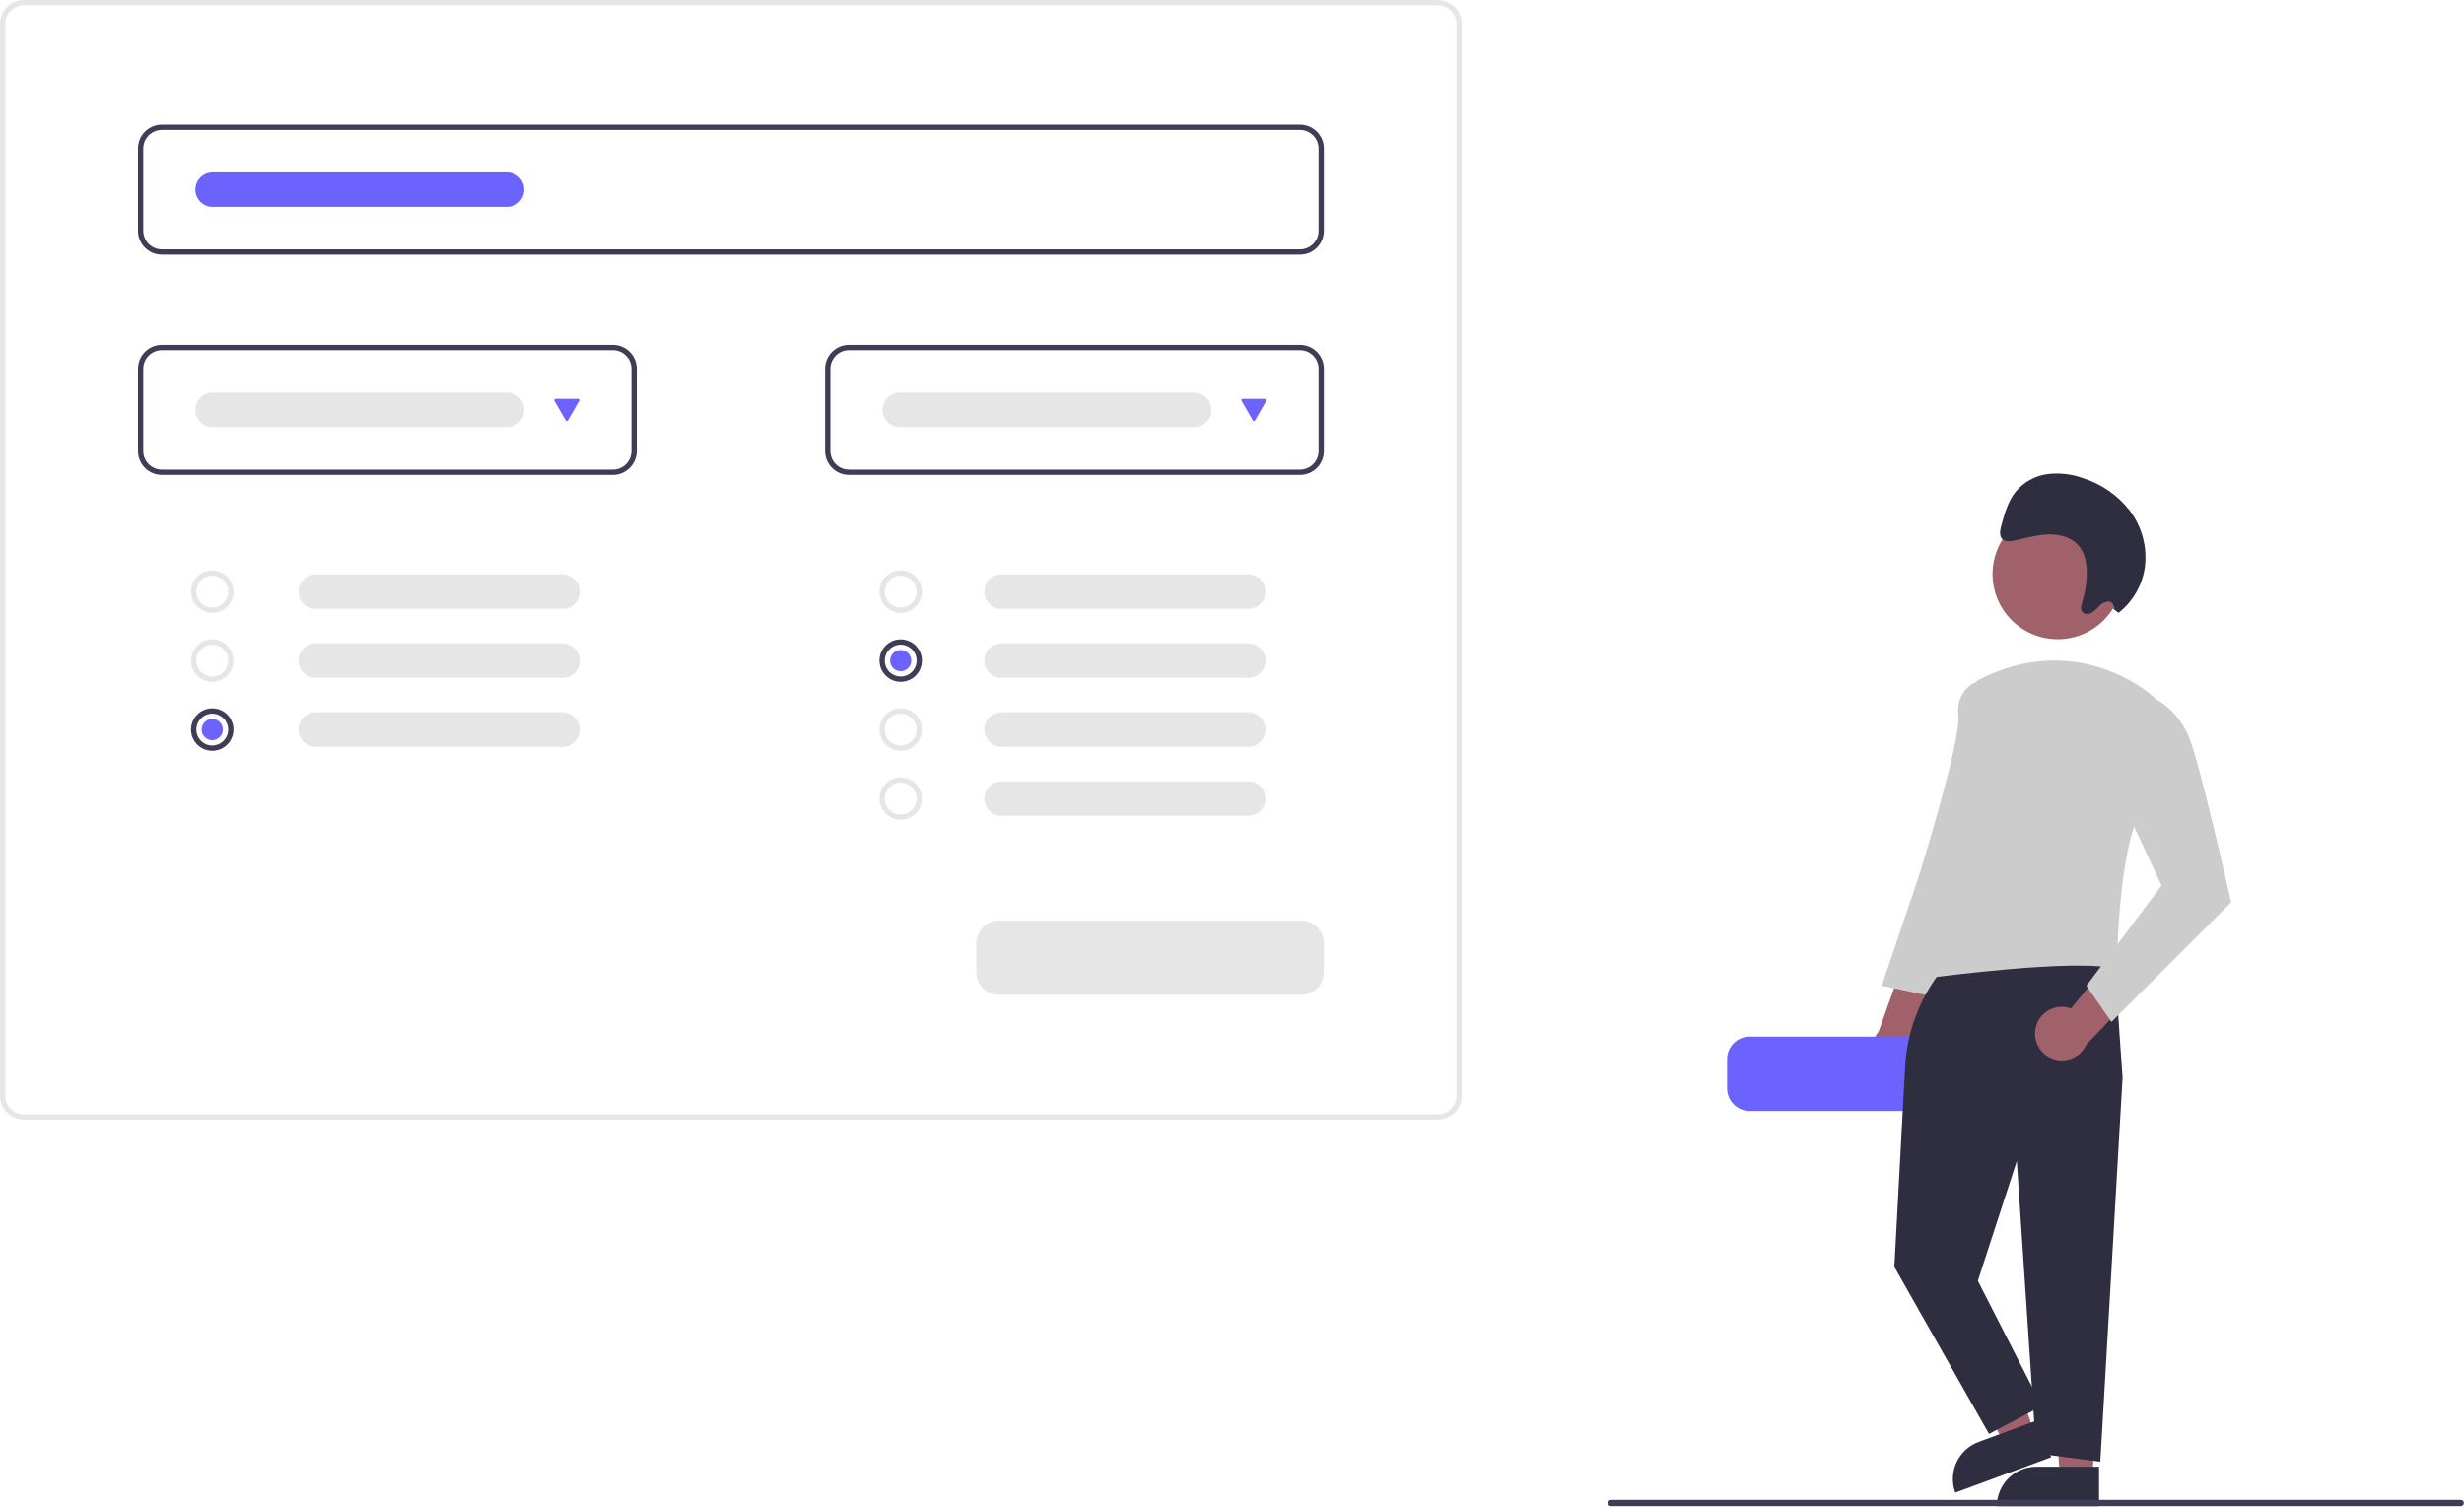
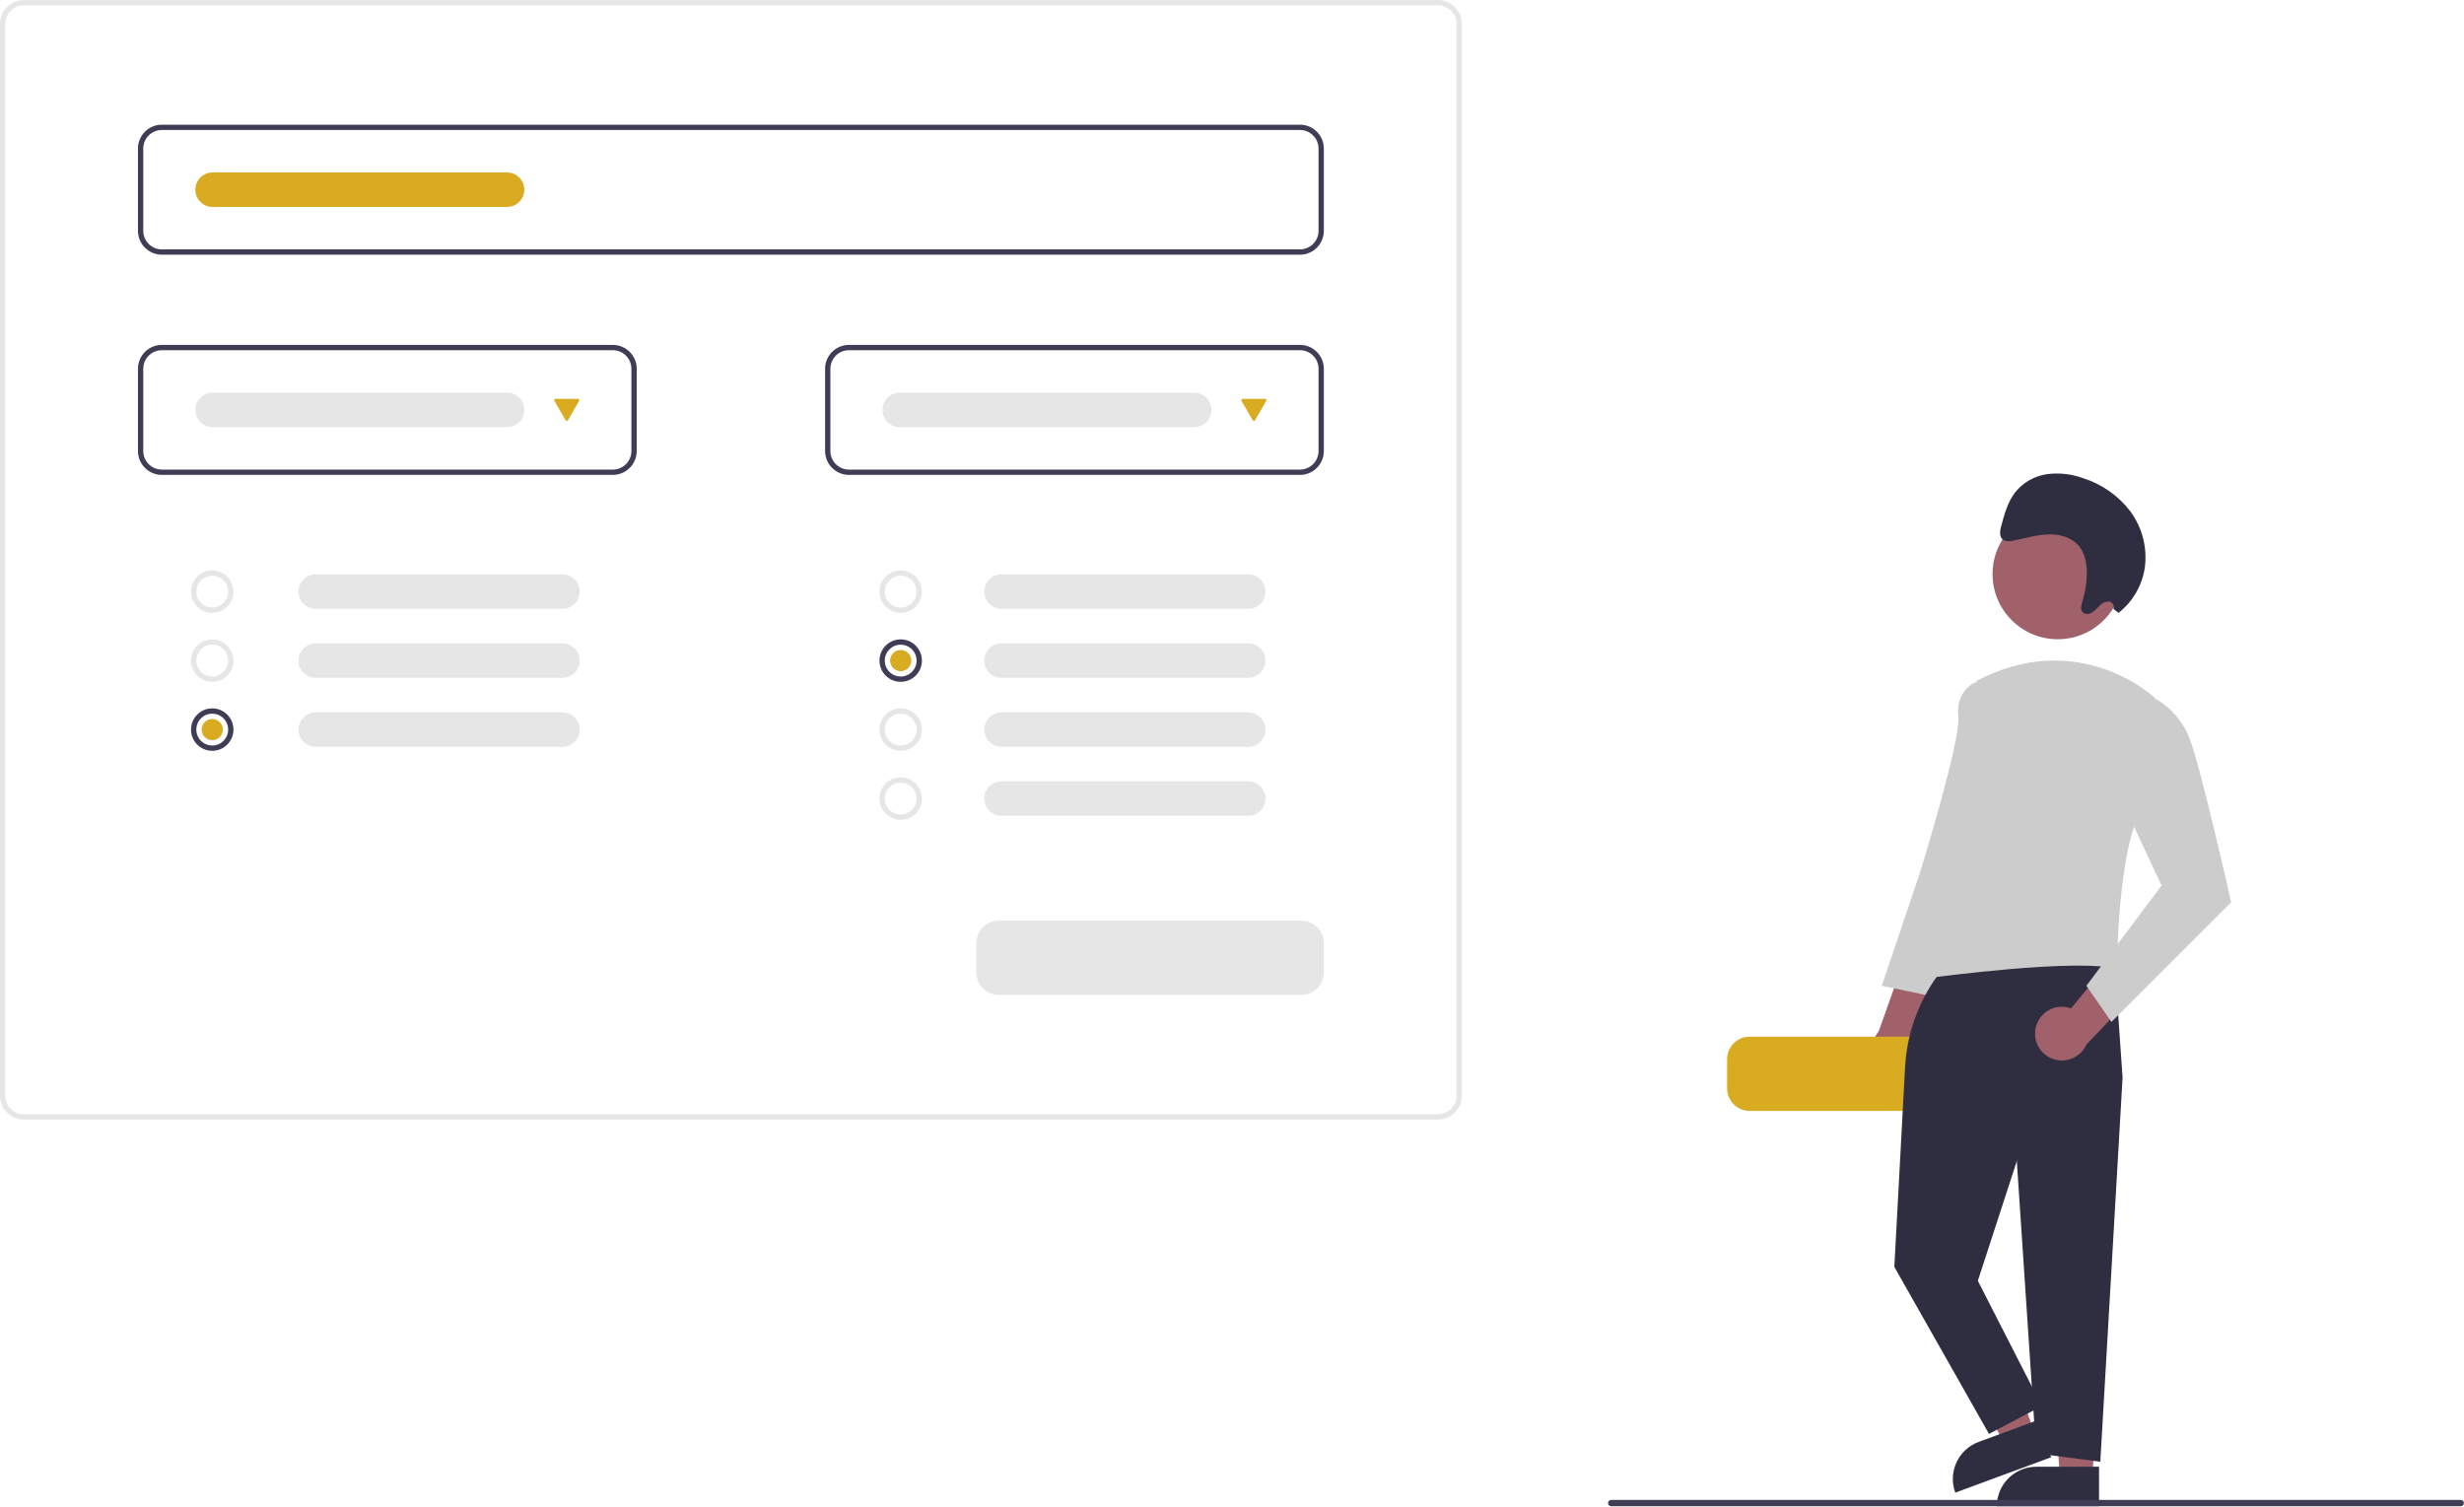
<svg xmlns="http://www.w3.org/2000/svg" data-name="Layer 1" width="928.758" height="567.737" viewBox="0 0 928.758 567.737">
  <path d="M857.744,569.264a10.056,10.056,0,0,0,.801-15.399l14.412-32.7L854.648,524.269l-10.879,30.577a10.11,10.11,0,0,0,13.975,14.419Z" transform="translate(-135.6209 -166.1317)" fill="#a0616a" />
  <path d="M885.326,424.376l-5.246-1.049s-7.344,3.148-6.295,12.59S859.097,495.72,859.097,495.72l-14.164,41.967,19.934,4.197,13.115-48.262Z" transform="translate(-135.6209 -166.1317)" fill="#ccc" />
-   <path d="M909.121,584.868h-114a8.51,8.51,0,0,1-8.5-8.5v-11a8.51,8.51,0,0,1,8.5-8.5h114a8.51,8.51,0,0,1,8.5,8.5v11A8.51,8.51,0,0,1,909.121,584.868Z" transform="translate(-135.6209 -166.1317)" fill="#6c63ff" />
+   <path d="M909.121,584.868h-114a8.51,8.51,0,0,1-8.5-8.5v-11a8.51,8.51,0,0,1,8.5-8.5h114a8.51,8.51,0,0,1,8.5,8.5v11A8.51,8.51,0,0,1,909.121,584.868Z" transform="translate(-135.6209 -166.1317)" fill="#d8ab21" />
  <polygon points="766.749 539.503 755.248 543.748 733.399 501.407 750.374 495.141 766.749 539.503" fill="#a0616a" />
  <path d="M883.747,707.649h23.644a0,0,0,0,1,0,0v14.887a0,0,0,0,1,0,0H868.86a0,0,0,0,1,0,0v0A14.887,14.887,0,0,1,883.747,707.649Z" transform="translate(-328.2997 185.6612) rotate(-20.26053)" fill="#2f2e41" />
  <polygon points="788.731 557.111 776.483 556.555 772.799 509.051 790.875 509.872 788.731 557.111" fill="#a0616a" />
  <path d="M767.552,552.85h23.644a0,0,0,0,1,0,0v14.887a0,0,0,0,1,0,0H752.665a0,0,0,0,1,0,0v0A14.887,14.887,0,0,1,767.552,552.85Z" fill="#2f2e41" />
  <path d="M869.589,529.294v0a64.582,64.582,0,0,0-15.886,39.06l-4.048,75.3,35.672,62.951,19.934-10.492-24.131-47.213,14.688-45.115L935.687,572.31l-3.148-45.115Z" transform="translate(-135.6209 -166.1317)" fill="#2f2e41" />
  <polygon points="789.574 401.982 800.066 406.179 791.673 550.965 767.542 547.818 760.197 437.654 789.574 401.982" fill="#2f2e41" />
  <path d="M902.869,553.899A10.056,10.056,0,0,1,916.249,546.236l22.679-27.616,5.492,17.739-22.379,23.505a10.11,10.11,0,0,1-19.173-5.965Z" transform="translate(-135.6209 -166.1317)" fill="#a0616a" />
  <circle cx="775.619" cy="216.383" r="24.561" fill="#a0616a" />
  <path d="M947.753,429.098s-28.328-26.754-67.147-6.295c0,0-9.967,101.246-16.262,111.737,0,0,54.557-7.344,69.246-3.148,0,0,0-44.065,9.443-60.852S947.753,429.098,947.753,429.098Z" transform="translate(-135.6209 -166.1317)" fill="#ccc" />
  <path d="M936.736,431.721l11.512-2.127a29.456,29.456,0,0,1,12.619,14.717c4.197,10.492,15.738,61.901,15.738,61.901l-45.115,45.115-9.443-13.639,28.328-37.77L935.687,468.442Z" transform="translate(-135.6209 -166.1317)" fill="#ccc" />
  <path d="M932.249,395.656a2.135,2.135,0,0,0-1.856-2.819,4.93,4.93,0,0,0-3.476,1.715,13.833,13.833,0,0,1-3.071,2.637c-1.188.599-2.8.514-3.477-.628-.636-1.072-.2-2.508.185-3.753a36.907,36.907,0,0,0,1.63-9.77c.111-3.7-.411-7.562-2.46-10.448-2.644-3.725-7.371-5.139-11.845-5.036s-8.875,1.484-13.307,2.357c-1.53.301-3.328.456-4.352-.73-1.088-1.261-.688-3.301-.226-5.004,1.201-4.417,2.475-8.985,5.265-12.552a18.898,18.898,0,0,1,12.061-6.79,28.938,28.938,0,0,1,13.462,1.528,36.096,36.096,0,0,1,17.683,12.319A29.236,29.236,0,0,1,944.043,380.28a26.667,26.667,0,0,1-9.886,16.855" transform="translate(-135.6209 -166.1317)" fill="#2f2e41" />
  <path d="M677.621,588.132h-533a9.01,9.01,0,0,1-9-9v-404a9.01,9.01,0,0,1,9-9h533a9.01,9.01,0,0,1,9,9v404A9.01,9.01,0,0,1,677.621,588.132Zm-533-420a7.008,7.008,0,0,0-7,7v404a7.008,7.008,0,0,0,7,7h533a7.008,7.008,0,0,0,7-7v-404a7.008,7.008,0,0,0-7-7Z" transform="translate(-135.6209 -166.1317)" fill="#e6e6e6" />
  <path d="M625.621,262.132h-429a9.01,9.01,0,0,1-9-9v-31a9.01,9.01,0,0,1,9-9h429a9.01,9.01,0,0,1,9,9v31A9.01,9.01,0,0,1,625.621,262.132Zm-429-47a7.008,7.008,0,0,0-7,7v31a7.008,7.008,0,0,0,7,7h429a7.008,7.008,0,0,0,7-7v-31a7.008,7.008,0,0,0-7-7Z" transform="translate(-135.6209 -166.1317)" fill="#3f3d56" />
  <path d="M366.621,345.132h-170a9.01,9.01,0,0,1-9-9v-31a9.01,9.01,0,0,1,9-9h170a9.01,9.01,0,0,1,9,9v31A9.01,9.01,0,0,1,366.621,345.132Zm-170-47a7.008,7.008,0,0,0-7,7v31a7.008,7.008,0,0,0,7,7h170a7.008,7.008,0,0,0,7-7v-31a7.008,7.008,0,0,0-7-7Z" transform="translate(-135.6209 -166.1317)" fill="#3f3d56" />
  <path d="M625.621,345.132h-170a9.01,9.01,0,0,1-9-9v-31a9.01,9.01,0,0,1,9-9h170a9.01,9.01,0,0,1,9,9v31A9.01,9.01,0,0,1,625.621,345.132Zm-170-47a7.008,7.008,0,0,0-7,7v31a7.008,7.008,0,0,0,7,7h170a7.008,7.008,0,0,0,7-7v-31a7.008,7.008,0,0,0-7-7Z" transform="translate(-135.6209 -166.1317)" fill="#3f3d56" />
  <path d="M626.121,541.132h-114a8.51,8.51,0,0,1-8.5-8.5v-11a8.51,8.51,0,0,1,8.5-8.5h114a8.51,8.51,0,0,1,8.5,8.5v11A8.51,8.51,0,0,1,626.121,541.132Z" transform="translate(-135.6209 -166.1317)" fill="#e6e6e6" />
  <path d="M215.621,397.132a8,8,0,1,1,8-8A8.009,8.009,0,0,1,215.621,397.132Zm0-14a6,6,0,1,0,6,6A6.007,6.007,0,0,0,215.621,383.132Z" transform="translate(-135.6209 -166.1317)" fill="#e6e6e6" />
  <path d="M215.621,423.132a8,8,0,1,1,8-8A8.009,8.009,0,0,1,215.621,423.132Zm0-14a6,6,0,1,0,6,6A6.007,6.007,0,0,0,215.621,409.132Z" transform="translate(-135.6209 -166.1317)" fill="#e6e6e6" />
  <path d="M215.621,449.132a8,8,0,1,1,8-8A8.009,8.009,0,0,1,215.621,449.132Zm0-14a6,6,0,1,0,6,6A6.007,6.007,0,0,0,215.621,435.132Z" transform="translate(-135.6209 -166.1317)" fill="#3f3d56" />
  <path d="M254.621,382.632a6.5,6.5,0,0,0,0,13h93a6.5,6.5,0,0,0,0-13Z" transform="translate(-135.6209 -166.1317)" fill="#e6e6e6" />
  <path d="M254.621,408.632a6.5,6.5,0,0,0,0,13h93a6.5,6.5,0,0,0,0-13Z" transform="translate(-135.6209 -166.1317)" fill="#e6e6e6" />
  <path d="M254.621,434.632a6.5,6.5,0,0,0,0,13h93a6.5,6.5,0,0,0,0-13Z" transform="translate(-135.6209 -166.1317)" fill="#e6e6e6" />
  <path d="M475.121,397.132a8,8,0,1,1,8-8A8.009,8.009,0,0,1,475.121,397.132Zm0-14a6,6,0,1,0,6,6A6.007,6.007,0,0,0,475.121,383.132Z" transform="translate(-135.6209 -166.1317)" fill="#e6e6e6" />
  <path d="M475.121,423.132a8,8,0,1,1,8-8A8.009,8.009,0,0,1,475.121,423.132Zm0-14a6,6,0,1,0,6,6A6.007,6.007,0,0,0,475.121,409.132Z" transform="translate(-135.6209 -166.1317)" fill="#3f3d56" />
  <path d="M475.121,449.132a8,8,0,1,1,8-8A8.009,8.009,0,0,1,475.121,449.132Zm0-14a6,6,0,1,0,6,6A6.007,6.007,0,0,0,475.121,435.132Z" transform="translate(-135.6209 -166.1317)" fill="#e6e6e6" />
  <path d="M475.121,475.132a8,8,0,1,1,8-8A8.009,8.009,0,0,1,475.121,475.132Zm0-14a6,6,0,1,0,6,6A6.007,6.007,0,0,0,475.121,461.132Z" transform="translate(-135.6209 -166.1317)" fill="#e6e6e6" />
  <path d="M513.121,382.632a6.5,6.5,0,1,0,0,13h93a6.5,6.5,0,0,0,0-13Z" transform="translate(-135.6209 -166.1317)" fill="#e6e6e6" />
  <path d="M513.121,408.632a6.5,6.5,0,1,0,0,13h93a6.5,6.5,0,0,0,0-13Z" transform="translate(-135.6209 -166.1317)" fill="#e6e6e6" />
  <path d="M513.121,434.632a6.5,6.5,0,1,0,0,13h93a6.5,6.5,0,0,0,0-13Z" transform="translate(-135.6209 -166.1317)" fill="#e6e6e6" />
  <path d="M513.121,460.632a6.5,6.5,0,1,0,0,13h93a6.5,6.5,0,0,0,0-13Z" transform="translate(-135.6209 -166.1317)" fill="#e6e6e6" />
  <path d="M215.748,314.132a6.5,6.5,0,1,0,0,13h111a6.5,6.5,0,0,0,0-13Z" transform="translate(-135.6209 -166.1317)" fill="#e6e6e6" />
-   <path d="M215.748,231.132a6.5,6.5,0,1,0,0,13h111a6.5,6.5,0,0,0,0-13Z" transform="translate(-135.6209 -166.1317)" fill="#6c63ff" />
-   <path d="M345.004,316.456a.5.5,0,0,0-.433.75l4.244,7.351a.5.5,0,0,0,.866,0l4.244-7.351a.5.5,0,0,0-.433-.75Z" transform="translate(-135.6209 -166.1317)" fill="#6c63ff" />
+   <path d="M215.748,231.132a6.5,6.5,0,1,0,0,13h111a6.5,6.5,0,0,0,0-13Z" transform="translate(-135.6209 -166.1317)" fill="#d8ab21" />
+   <path d="M345.004,316.456a.5.5,0,0,0-.433.75l4.244,7.351a.5.5,0,0,0,.866,0l4.244-7.351a.5.5,0,0,0-.433-.75Z" transform="translate(-135.6209 -166.1317)" fill="#d8ab21" />
  <path d="M474.748,314.132a6.5,6.5,0,0,0,0,13h111a6.5,6.5,0,0,0,0-13Z" transform="translate(-135.6209 -166.1317)" fill="#e6e6e6" />
-   <path d="M604.004,316.456a.5.5,0,0,0-.433.75l4.244,7.351a.5.5,0,0,0,.866,0l4.244-7.351a.5.5,0,0,0-.433-.75Z" transform="translate(-135.6209 -166.1317)" fill="#6c63ff" />
-   <circle cx="339.5" cy="249" r="4" fill="#6c63ff" />
-   <circle cx="80" cy="275" r="4" fill="#6c63ff" />
+   <path d="M604.004,316.456a.5.5,0,0,0-.433.75l4.244,7.351a.5.5,0,0,0,.866,0l4.244-7.351a.5.5,0,0,0-.433-.75Z" transform="translate(-135.6209 -166.1317)" fill="#d8ab21" />
+   <circle cx="339.5" cy="249" r="4" fill="#d8ab21" />
+   <circle cx="80" cy="275" r="4" fill="#d8ab21" />
  <path d="M1063.188,733.868h-320.294a1.191,1.191,0,0,1,0-2.381h320.294a1.191,1.191,0,0,1,0,2.381Z" transform="translate(-135.6209 -166.1317)" fill="#3f3d56" />
</svg>
